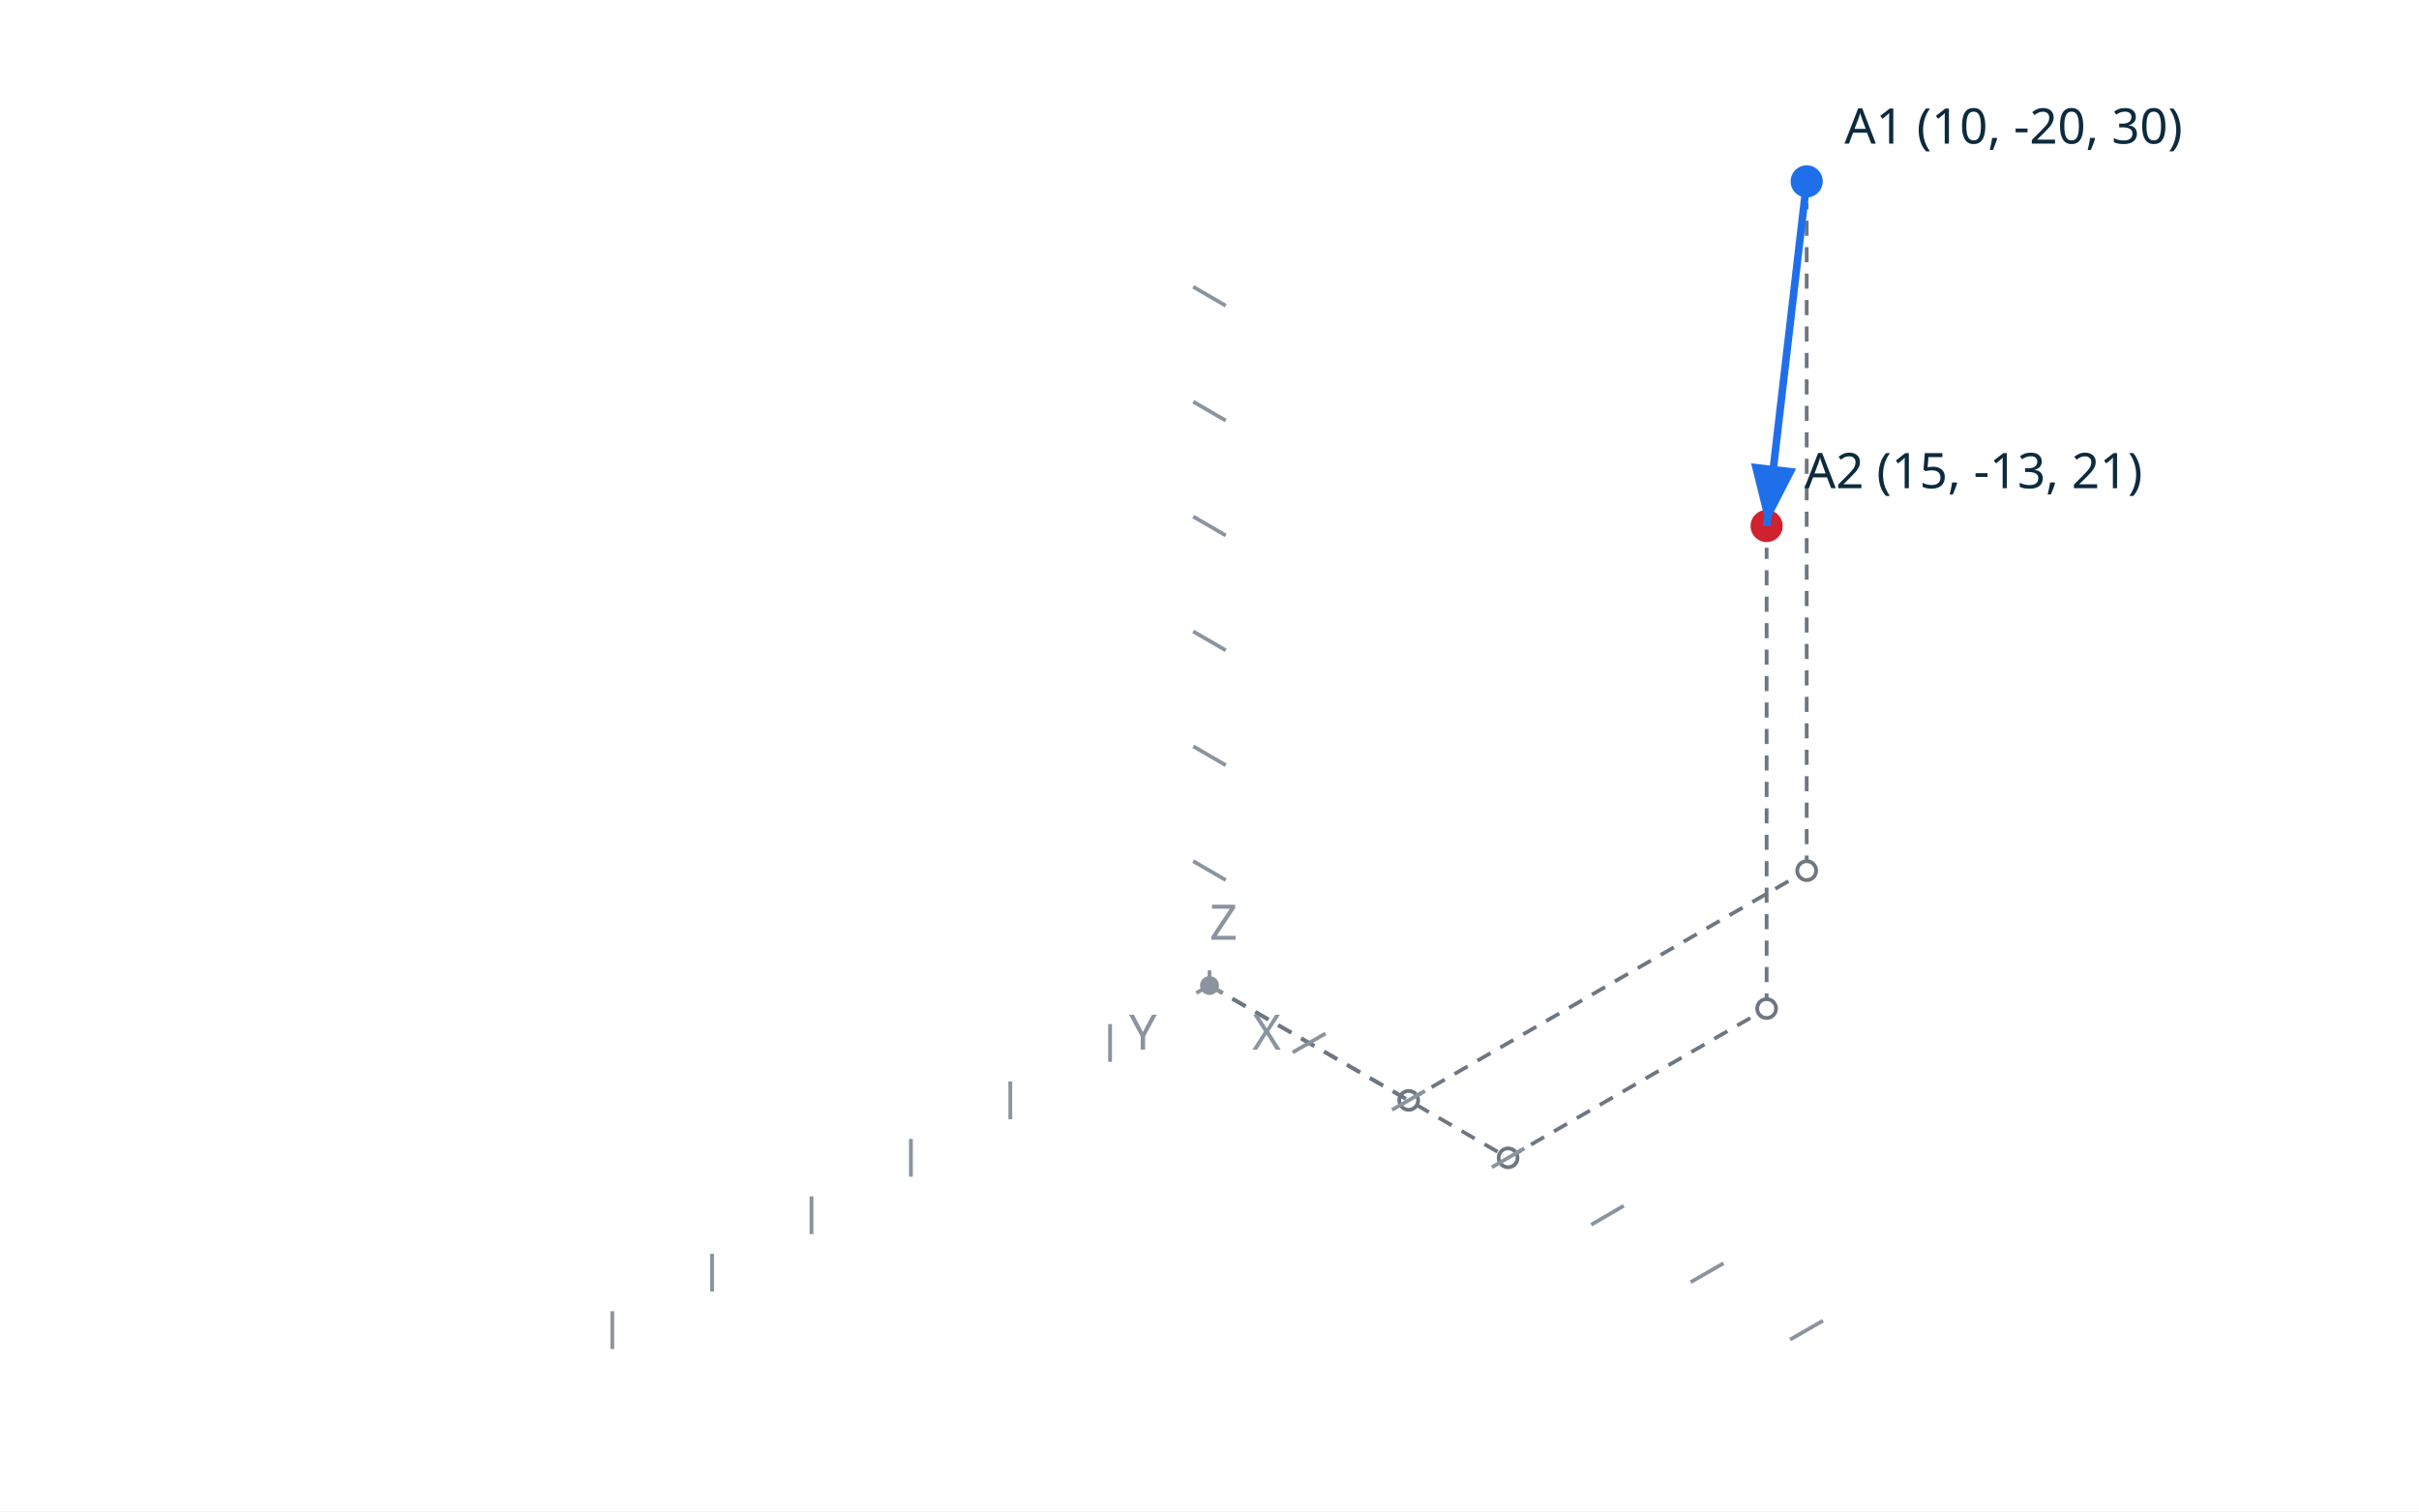
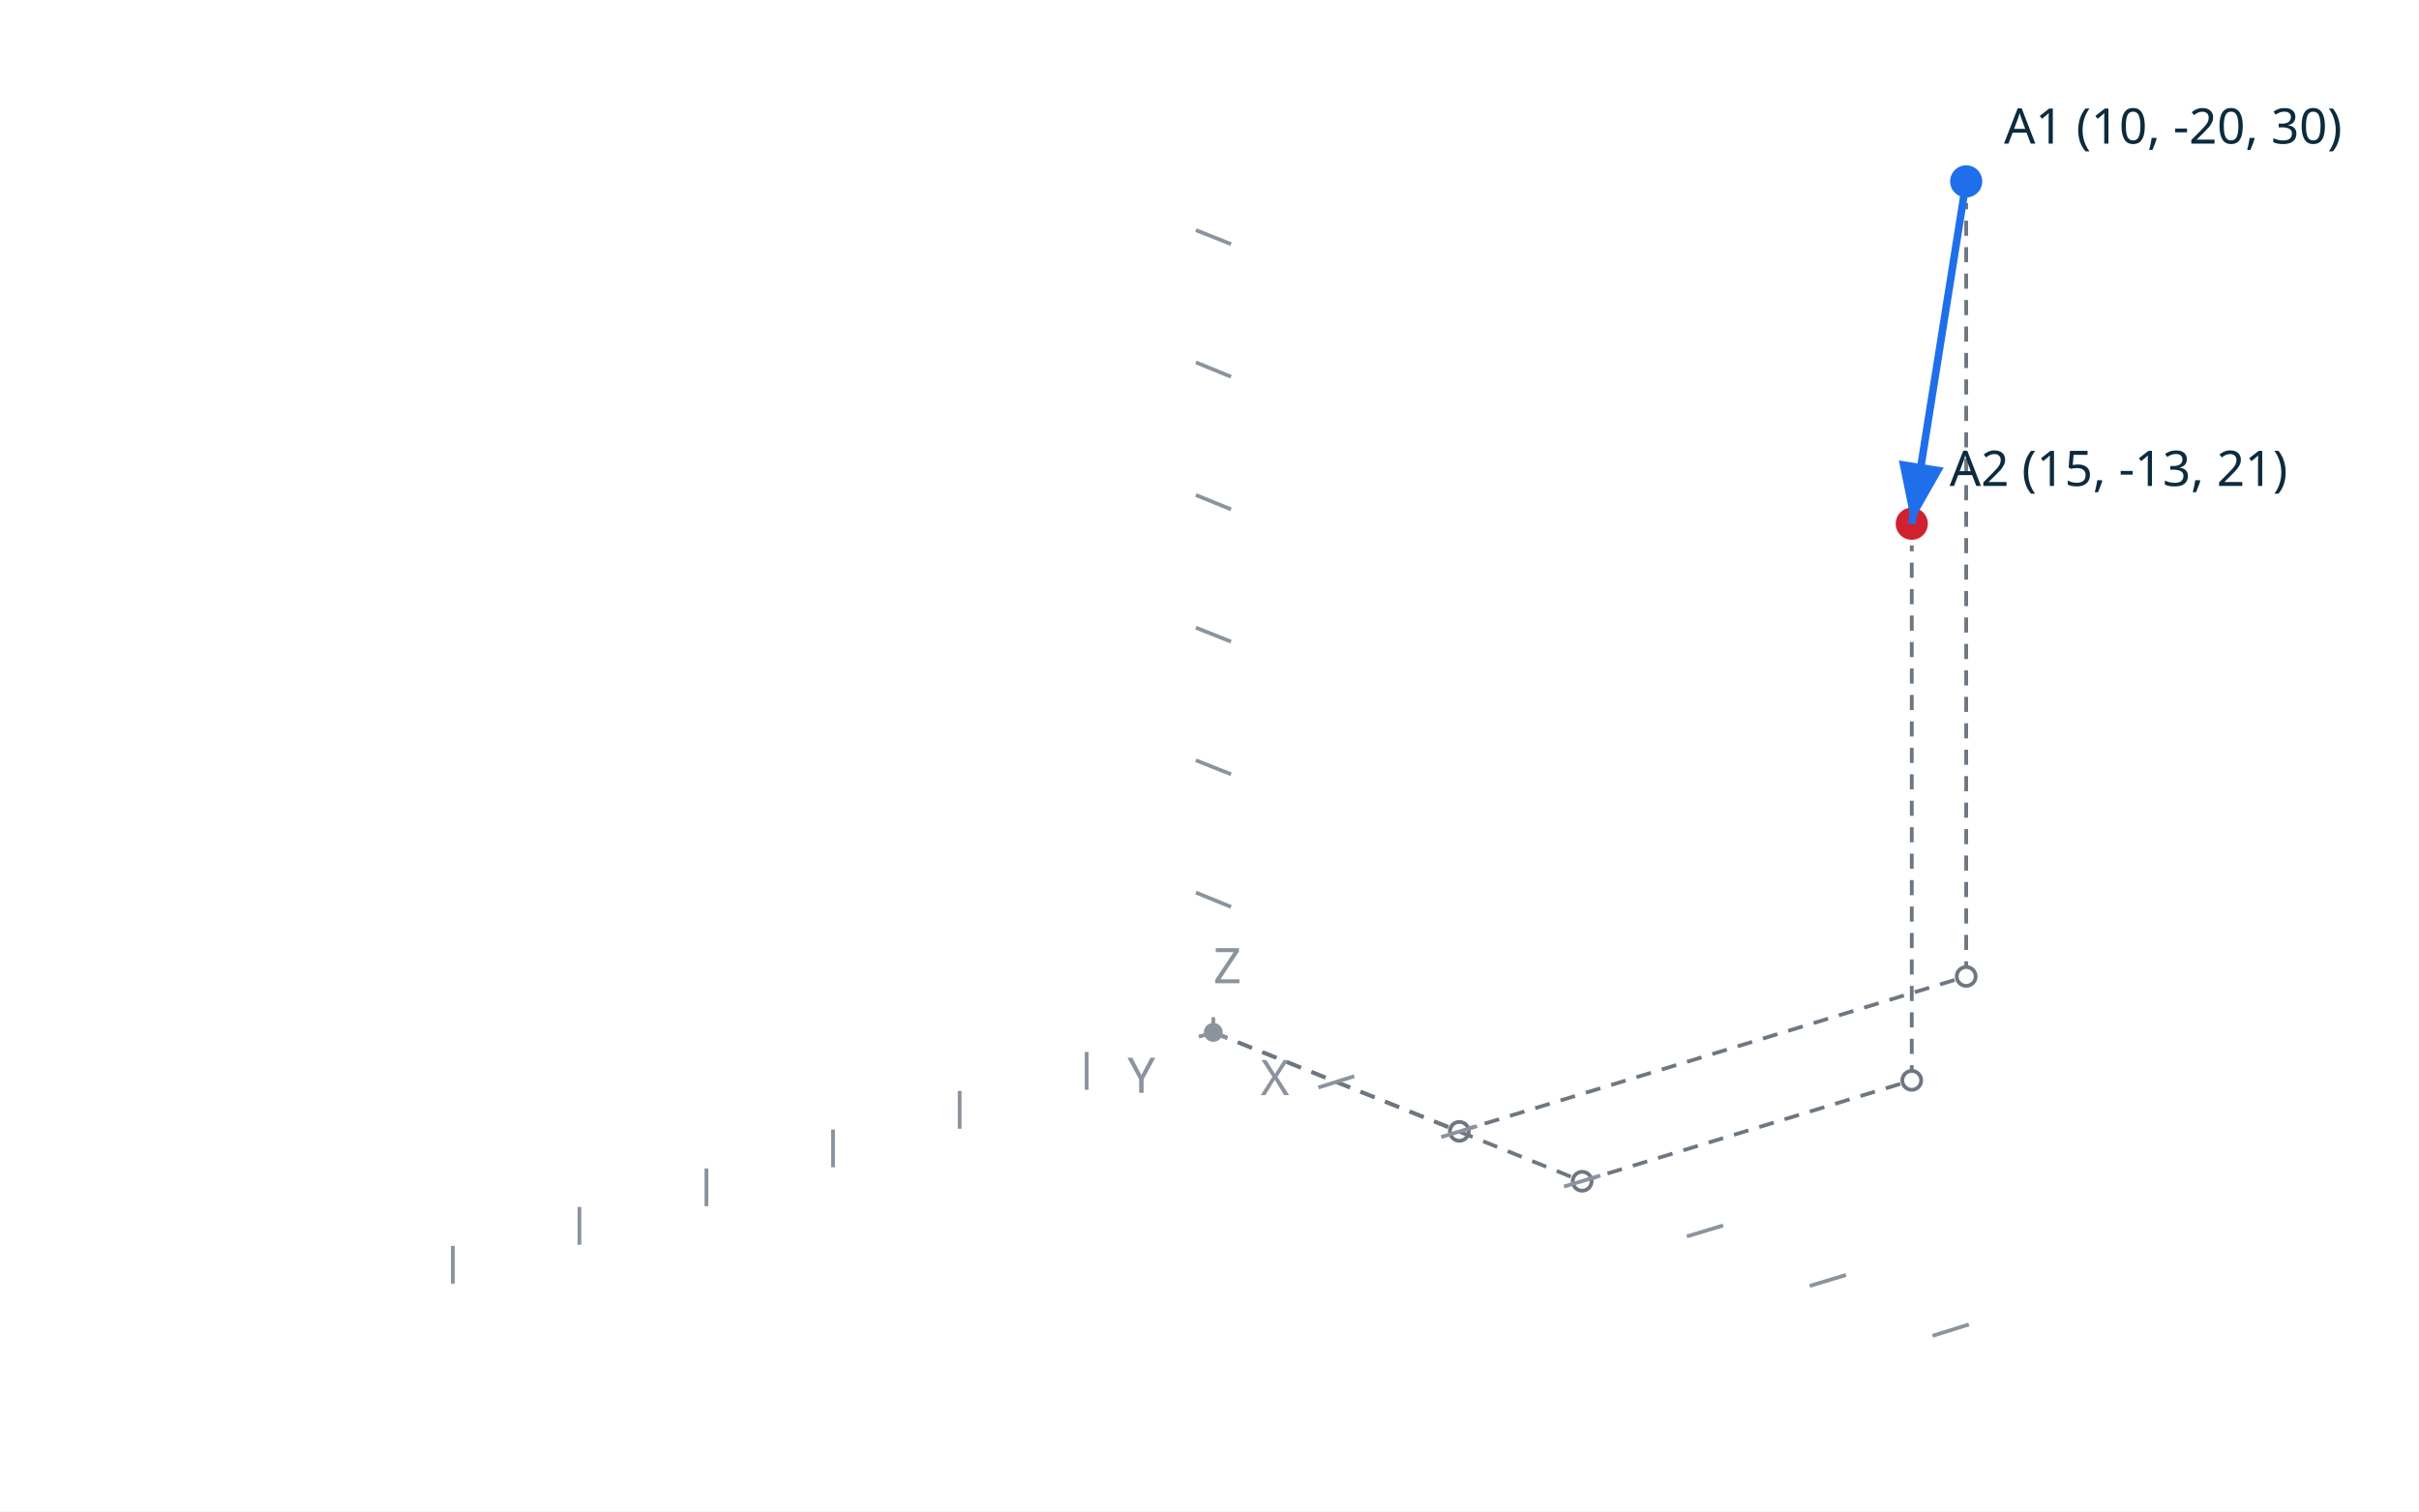
<svg xmlns="http://www.w3.org/2000/svg" viewBox="0 0 640 400" width="640" height="400">
  <rect width="640" height="400" fill="#ffffff" />
-   <line x1="320.0" y1="260.8" x2="372.7" y2="291.2" stroke="#6e7781" stroke-width="1.0" stroke-dasharray="4 3" />
-   <line x1="372.7" y1="291.2" x2="478.0" y2="230.4" stroke="#6e7781" stroke-width="1.0" stroke-dasharray="4 3" />
-   <line x1="478.0" y1="230.4" x2="478.0" y2="48.0" stroke="#6e7781" stroke-width="1.0" stroke-dasharray="4 3" />
-   <circle cx="372.7" cy="291.2" r="2.5" fill="#ffffff" stroke="#6e7781" stroke-width="1.0" />
-   <circle cx="478.0" cy="230.4" r="2.5" fill="#ffffff" stroke="#6e7781" stroke-width="1.0" />
-   <line x1="320.0" y1="260.8" x2="399.0" y2="306.4" stroke="#6e7781" stroke-width="1.0" stroke-dasharray="4 3" />
-   <line x1="399.0" y1="306.4" x2="467.4" y2="266.9" stroke="#6e7781" stroke-width="1.0" stroke-dasharray="4 3" />
-   <line x1="467.4" y1="266.9" x2="467.4" y2="139.2" stroke="#6e7781" stroke-width="1.0" stroke-dasharray="4 3" />
-   <circle cx="399.0" cy="306.4" r="2.5" fill="#ffffff" stroke="#6e7781" stroke-width="1.0" />
-   <circle cx="467.4" cy="266.9" r="2.5" fill="#ffffff" stroke="#6e7781" stroke-width="1.0" />
-   <line x1="320.0" y1="260.8" x2="325.3" y2="263.8" stroke="#8b949e" stroke-width="1.0" stroke-dasharray="4 3" />
-   <text x="331.3" y="277.8" fill="#8b949e" font-family="sans-serif" font-size="13">X</text>
-   <line x1="320.0" y1="260.8" x2="314.7" y2="263.8" stroke="#8b949e" stroke-width="1.0" stroke-dasharray="4 3" />
-   <text x="298.7" y="277.8" fill="#8b949e" font-family="sans-serif" font-size="13">Y</text>
-   <line x1="320.0" y1="260.8" x2="320.0" y2="254.7" stroke="#8b949e" stroke-width="1.0" stroke-dasharray="4 3" />
-   <text x="320.0" y="248.7" fill="#8b949e" font-family="sans-serif" font-size="13">Z</text>
-   <circle cx="320.0" cy="260.8" r="2.5" fill="#8b949e" />
-   <line x1="350.7" y1="273.5" x2="342.0" y2="278.5" stroke="#8b949e" stroke-width="1.0" />
-   <line x1="377.0" y1="288.7" x2="368.3" y2="293.7" stroke="#8b949e" stroke-width="1.0" />
-   <line x1="403.3" y1="303.9" x2="394.7" y2="308.9" stroke="#8b949e" stroke-width="1.0" />
-   <line x1="429.6" y1="319.1" x2="421.0" y2="324.1" stroke="#8b949e" stroke-width="1.0" />
-   <line x1="456.0" y1="334.3" x2="447.3" y2="339.3" stroke="#8b949e" stroke-width="1.0" />
-   <line x1="482.3" y1="349.5" x2="473.6" y2="354.5" stroke="#8b949e" stroke-width="1.0" />
-   <line x1="293.7" y1="281.0" x2="293.7" y2="271.0" stroke="#8b949e" stroke-width="1.0" />
-   <line x1="267.3" y1="296.2" x2="267.3" y2="286.2" stroke="#8b949e" stroke-width="1.0" />
-   <line x1="241.0" y1="311.4" x2="241.0" y2="301.4" stroke="#8b949e" stroke-width="1.0" />
-   <line x1="214.7" y1="326.6" x2="214.7" y2="316.6" stroke="#8b949e" stroke-width="1.0" />
-   <line x1="188.4" y1="341.8" x2="188.4" y2="331.8" stroke="#8b949e" stroke-width="1.0" />
-   <line x1="162.0" y1="357.0" x2="162.0" y2="347.0" stroke="#8b949e" stroke-width="1.0" />
-   <line x1="315.7" y1="227.9" x2="324.3" y2="232.9" stroke="#8b949e" stroke-width="1.0" />
-   <line x1="315.7" y1="197.5" x2="324.3" y2="202.5" stroke="#8b949e" stroke-width="1.0" />
-   <line x1="315.7" y1="167.1" x2="324.3" y2="172.1" stroke="#8b949e" stroke-width="1.0" />
-   <line x1="315.7" y1="136.7" x2="324.3" y2="141.7" stroke="#8b949e" stroke-width="1.0" />
-   <line x1="315.7" y1="106.3" x2="324.3" y2="111.3" stroke="#8b949e" stroke-width="1.0" />
-   <line x1="315.7" y1="75.9" x2="324.3" y2="80.9" stroke="#8b949e" stroke-width="1.0" />
-   <circle cx="478.0" cy="48.0" r="5.0" fill="#1f6feb" stroke="#ffffff" stroke-width="1.5" />
-   <text x="488.0" y="38.0" fill="#0d2b3e" font-family="sans-serif" font-size="13">A1 (10, -20, 30)</text>
-   <circle cx="467.4" cy="139.2" r="5.0" fill="#cf222e" stroke="#ffffff" stroke-width="1.5" />
-   <text x="477.4" y="129.2" fill="#0d2b3e" font-family="sans-serif" font-size="13">A2 (15, -13, 21)</text>
+   <line x1="321.0" y1="273.2" x2="386.1" y2="299.4" stroke="#6e7781" stroke-width="1.0" stroke-dasharray="4 3" />
+   <line x1="386.1" y1="299.4" x2="520.2" y2="258.4" stroke="#6e7781" stroke-width="1.0" stroke-dasharray="4 3" />
+   <line x1="520.2" y1="258.4" x2="520.2" y2="48.0" stroke="#6e7781" stroke-width="1.0" stroke-dasharray="4 3" />
+   <circle cx="386.1" cy="299.4" r="2.5" fill="#ffffff" stroke="#6e7781" stroke-width="1.0" />
+   <circle cx="520.2" cy="258.4" r="2.5" fill="#ffffff" stroke="#6e7781" stroke-width="1.0" />
+   <line x1="321.0" y1="273.2" x2="418.6" y2="312.6" stroke="#6e7781" stroke-width="1.0" stroke-dasharray="4 3" />
+   <line x1="418.6" y1="312.6" x2="505.8" y2="285.9" stroke="#6e7781" stroke-width="1.0" stroke-dasharray="4 3" />
+   <line x1="505.8" y1="285.9" x2="505.8" y2="138.6" stroke="#6e7781" stroke-width="1.0" stroke-dasharray="4 3" />
+   <circle cx="418.6" cy="312.6" r="2.5" fill="#ffffff" stroke="#6e7781" stroke-width="1.0" />
+   <circle cx="505.8" cy="285.9" r="2.5" fill="#ffffff" stroke="#6e7781" stroke-width="1.0" />
+   <line x1="321.0" y1="273.2" x2="327.5" y2="275.8" stroke="#8b949e" stroke-width="1.0" stroke-dasharray="4 3" />
+   <text x="333.5" y="289.8" fill="#8b949e" font-family="sans-serif" font-size="13">X</text>
+   <line x1="321.0" y1="273.2" x2="314.3" y2="275.2" stroke="#8b949e" stroke-width="1.0" stroke-dasharray="4 3" />
+   <text x="298.3" y="289.2" fill="#8b949e" font-family="sans-serif" font-size="13">Y</text>
+   <line x1="321.0" y1="273.2" x2="321.0" y2="266.2" stroke="#8b949e" stroke-width="1.0" stroke-dasharray="4 3" />
+   <text x="321.0" y="260.2" fill="#8b949e" font-family="sans-serif" font-size="13">Z</text>
+   <circle cx="321.0" cy="273.2" r="2.5" fill="#8b949e" />
+   <line x1="358.3" y1="284.8" x2="348.8" y2="287.8" stroke="#8b949e" stroke-width="1.0" />
+   <line x1="390.8" y1="298.0" x2="381.3" y2="300.9" stroke="#8b949e" stroke-width="1.0" />
+   <line x1="423.4" y1="311.1" x2="413.8" y2="314.0" stroke="#8b949e" stroke-width="1.0" />
+   <line x1="455.9" y1="324.3" x2="446.3" y2="327.2" stroke="#8b949e" stroke-width="1.0" />
+   <line x1="488.4" y1="337.4" x2="478.8" y2="340.3" stroke="#8b949e" stroke-width="1.0" />
+   <line x1="520.9" y1="350.5" x2="511.3" y2="353.5" stroke="#8b949e" stroke-width="1.0" />
+   <line x1="287.5" y1="288.4" x2="287.5" y2="278.4" stroke="#8b949e" stroke-width="1.0" />
+   <line x1="253.9" y1="298.7" x2="253.9" y2="288.7" stroke="#8b949e" stroke-width="1.0" />
+   <line x1="220.4" y1="308.9" x2="220.4" y2="298.9" stroke="#8b949e" stroke-width="1.0" />
+   <line x1="186.9" y1="319.2" x2="186.9" y2="309.2" stroke="#8b949e" stroke-width="1.0" />
+   <line x1="153.3" y1="329.4" x2="153.3" y2="319.4" stroke="#8b949e" stroke-width="1.0" />
+   <line x1="119.8" y1="339.7" x2="119.8" y2="329.7" stroke="#8b949e" stroke-width="1.0" />
+   <line x1="316.4" y1="236.2" x2="325.7" y2="240.0" stroke="#8b949e" stroke-width="1.0" />
+   <line x1="316.4" y1="201.2" x2="325.7" y2="204.9" stroke="#8b949e" stroke-width="1.0" />
+   <line x1="316.4" y1="166.1" x2="325.7" y2="169.8" stroke="#8b949e" stroke-width="1.0" />
+   <line x1="316.4" y1="131.0" x2="325.7" y2="134.8" stroke="#8b949e" stroke-width="1.0" />
+   <line x1="316.4" y1="95.9" x2="325.7" y2="99.7" stroke="#8b949e" stroke-width="1.0" />
+   <line x1="316.4" y1="60.9" x2="325.7" y2="64.6" stroke="#8b949e" stroke-width="1.0" />
+   <circle cx="520.2" cy="48.0" r="5.0" fill="#1f6feb" stroke="#ffffff" stroke-width="1.5" />
+   <text x="530.2" y="38.0" fill="#0d2b3e" font-family="sans-serif" font-size="13">A1 (10, -20, 30)</text>
+   <circle cx="505.8" cy="138.6" r="5.0" fill="#cf222e" stroke="#ffffff" stroke-width="1.5" />
+   <text x="515.8" y="128.6" fill="#0d2b3e" font-family="sans-serif" font-size="13">A2 (15, -13, 21)</text>
  <defs>
    <marker id="arrow" markerWidth="10" markerHeight="10" refX="8" refY="3" orient="auto">
      <path d="M0,0 L8,3 L0,6 z" fill="#1a7f37" />
    </marker>
    <marker id="arrow1" markerWidth="10" markerHeight="10" refX="8" refY="3" orient="auto">
      <path d="M0,0 L8,3 L0,6 z" fill="#1f6feb" />
    </marker>
  </defs>
-   <line x1="478.0" y1="48.0" x2="467.4" y2="139.2" stroke="#1f6feb" stroke-width="2.0" marker-end="url(#arrow1)" />
+   <line x1="520.2" y1="48.0" x2="505.8" y2="138.6" stroke="#1f6feb" stroke-width="2.0" marker-end="url(#arrow1)" />
</svg>
